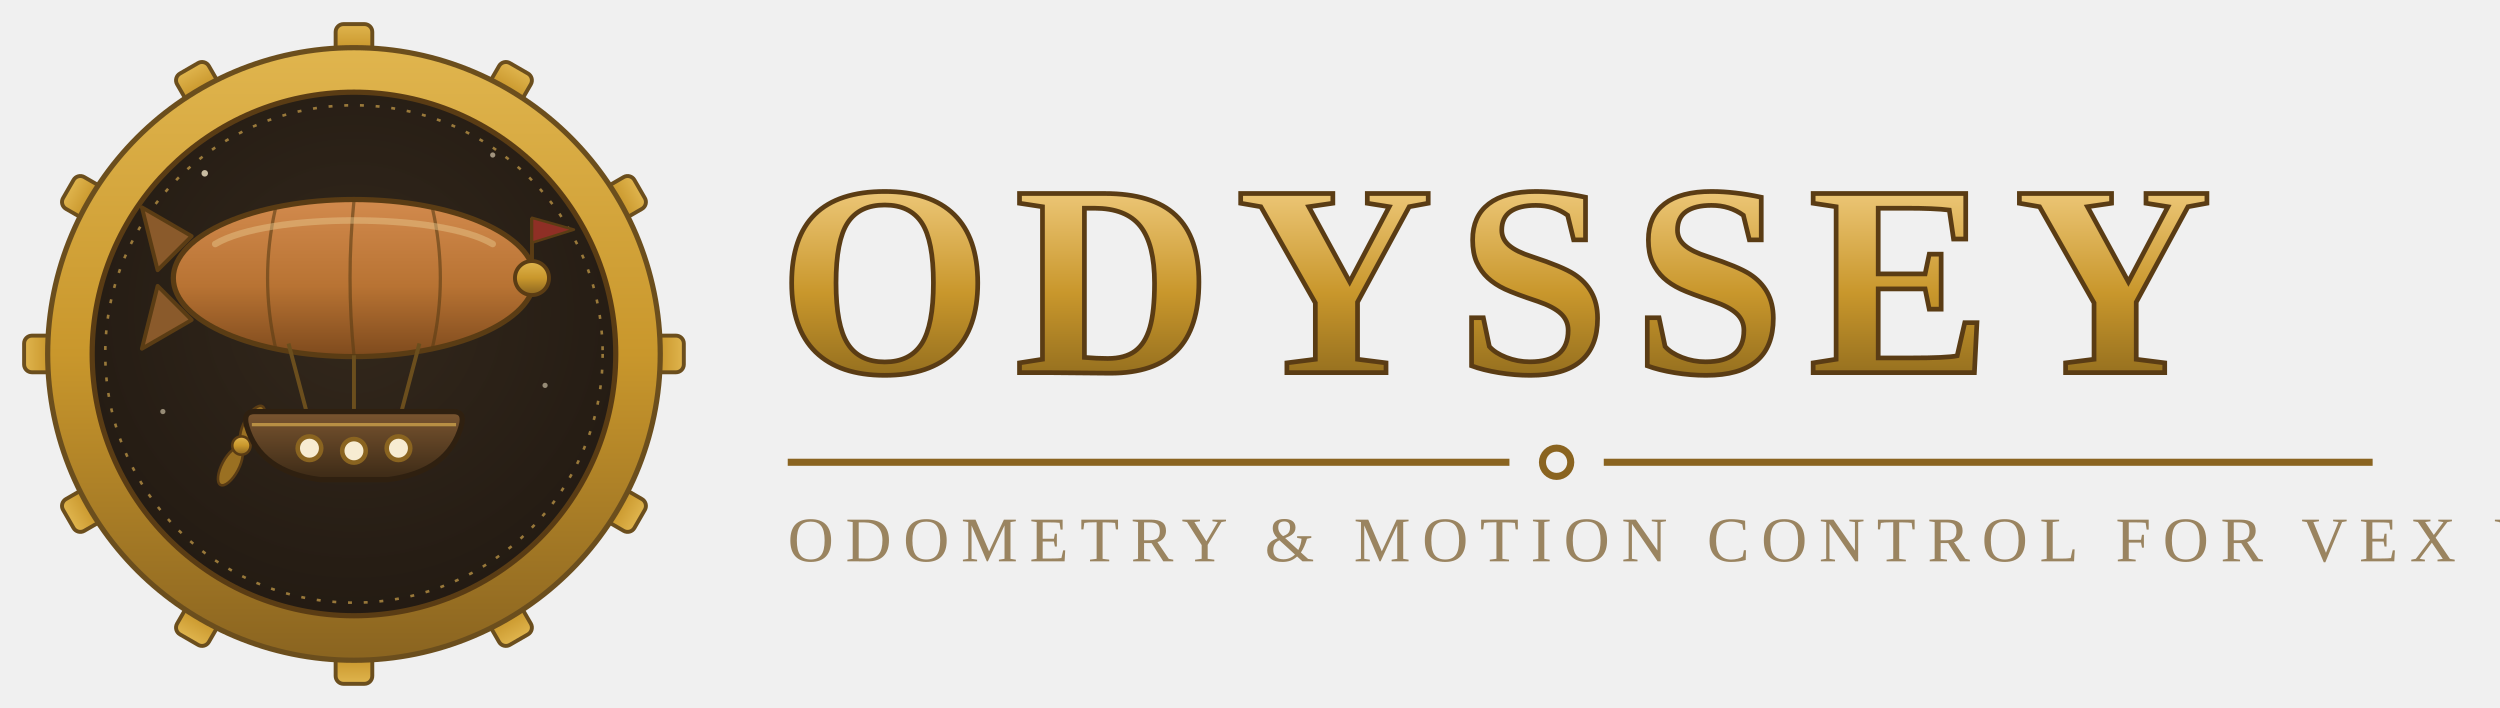
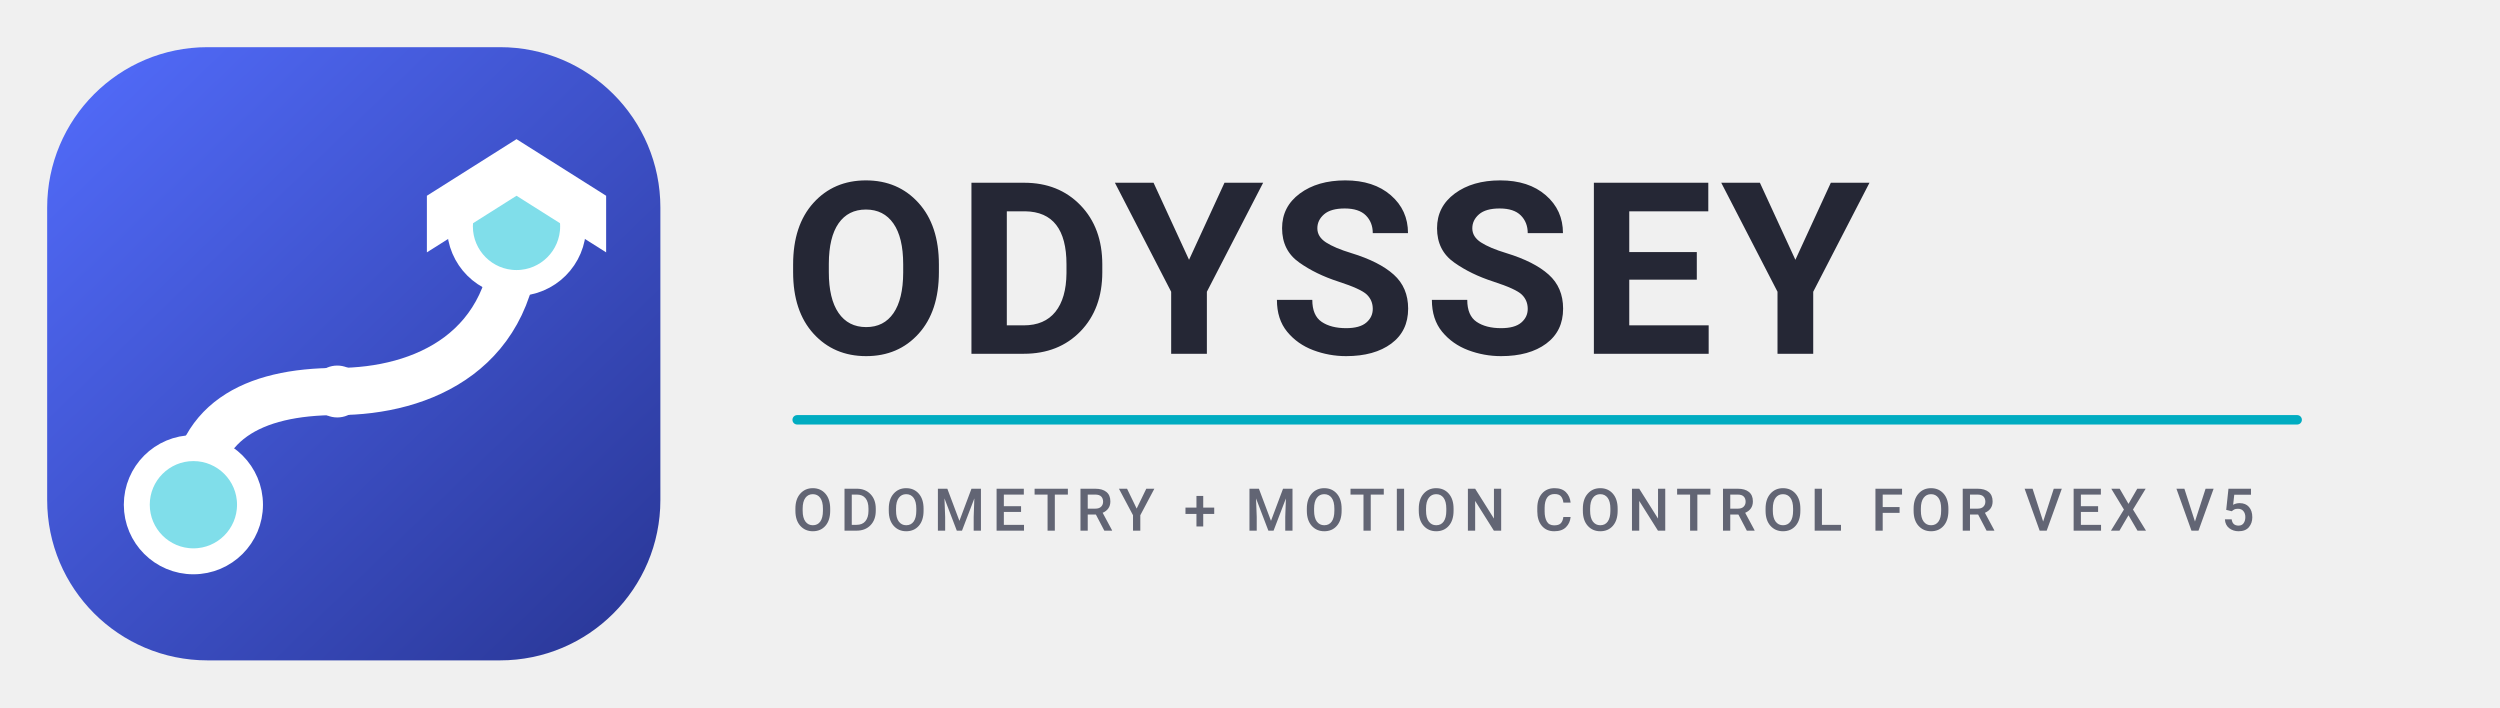
- <svg xmlns="http://www.w3.org/2000/svg" viewBox="0 0 1060 300" width="1060" height="300">
+ <svg xmlns="http://www.w3.org/2000/svg" viewBox="0 0 1060 300" role="img" aria-labelledby="title desc">
  <defs>
-     <linearGradient id="bbrass" x1="0" y1="0" x2="0" y2="1">
-       <stop offset="0" stop-color="#e0b54e" />
-       <stop offset="0.5" stop-color="#c9972c" />
-       <stop offset="1" stop-color="#8a6420" />
+     <linearGradient id="surface" x1="20" y1="15" x2="280" y2="285" gradientUnits="userSpaceOnUse">
+       <stop stop-color="#536dfe" />
+       <stop offset="1" stop-color="#283593" />
    </linearGradient>
-     <linearGradient id="bcopper" x1="0" y1="0" x2="0" y2="1">
-       <stop offset="0" stop-color="#d28a4d" />
-       <stop offset="0.55" stop-color="#b87333" />
-       <stop offset="1" stop-color="#7e4a1d" />
-     </linearGradient>
-     <linearGradient id="bwood" x1="0" y1="0" x2="0" y2="1">
-       <stop offset="0" stop-color="#7a5530" />
-       <stop offset="1" stop-color="#3c2a16" />
-     </linearGradient>
-     <radialGradient id="bsky" cx="0.5" cy="0.42" r="0.75">
-       <stop offset="0" stop-color="#33281c" />
-       <stop offset="1" stop-color="#1f1710" />
-     </radialGradient>
-     <linearGradient id="btext2" x1="0" y1="0" x2="0" y2="1">
-       <stop offset="0" stop-color="#ecc676" />
-       <stop offset="0.55" stop-color="#c9972c" />
-       <stop offset="1" stop-color="#96701f" />
-     </linearGradient>
-     <g id="btooth">
-       <rect x="242" y="4" width="28" height="38" rx="6" fill="url(#bbrass)" stroke="#6b4e1d" stroke-width="3" />
-     </g>
  </defs>
-   <g transform="translate(8 8) scale(0.555)">
-     <use href="#btooth" />
-     <use href="#btooth" transform="rotate(30 256 256)" />
-     <use href="#btooth" transform="rotate(60 256 256)" />
-     <use href="#btooth" transform="rotate(90 256 256)" />
-     <use href="#btooth" transform="rotate(120 256 256)" />
-     <use href="#btooth" transform="rotate(150 256 256)" />
-     <use href="#btooth" transform="rotate(180 256 256)" />
-     <use href="#btooth" transform="rotate(210 256 256)" />
-     <use href="#btooth" transform="rotate(240 256 256)" />
-     <use href="#btooth" transform="rotate(270 256 256)" />
-     <use href="#btooth" transform="rotate(300 256 256)" />
-     <use href="#btooth" transform="rotate(330 256 256)" />
-     <circle cx="256" cy="256" r="234" fill="url(#bbrass)" stroke="#6b4e1d" stroke-width="4" />
-     <circle cx="256" cy="256" r="200" fill="url(#bsky)" stroke="#5a3c14" stroke-width="4" />
-     <circle cx="256" cy="256" r="190" fill="none" stroke="#caa04a" stroke-width="2" stroke-dasharray="3 9" opacity="0.7" />
-     <circle cx="142" cy="118" r="2.5" fill="#f1e3c5" opacity="0.8" />
-     <circle cx="362" cy="104" r="2" fill="#f1e3c5" opacity="0.6" />
-     <circle cx="402" cy="280" r="2" fill="#f1e3c5" opacity="0.55" />
-     <circle cx="110" cy="300" r="2" fill="#f1e3c5" opacity="0.55" />
-     <path d="M132 166 L94 144 L106 192 Z" fill="#8a5a2b" stroke="#5a3c14" stroke-width="3" stroke-linejoin="round" />
-     <path d="M132 230 L94 252 L106 204 Z" fill="#8a5a2b" stroke="#5a3c14" stroke-width="3" stroke-linejoin="round" />
-     <ellipse cx="256" cy="198" rx="138" ry="60" fill="url(#bcopper)" stroke="#5a3c14" stroke-width="4" />
-     <path d="M196 145 C188 180 188 216 196 251" fill="none" stroke="#5a3c14" stroke-width="2.5" opacity="0.6" />
-     <path d="M256 139 C252 178 252 218 256 257" fill="none" stroke="#5a3c14" stroke-width="2.5" opacity="0.6" />
-     <path d="M316 145 C324 180 324 216 316 251" fill="none" stroke="#5a3c14" stroke-width="2.5" opacity="0.6" />
-     <path d="M150 172 C190 148 322 148 362 172" fill="none" stroke="#e8c98f" stroke-width="5" opacity="0.45" stroke-linecap="round" />
-     <circle cx="392" cy="198" r="13" fill="url(#bbrass)" stroke="#5a3c14" stroke-width="3" />
-     <line x1="392" y1="186" x2="392" y2="152" stroke="#5a3c14" stroke-width="3" />
-     <path d="M392 152 L424 161 L392 171 Z" fill="#8f2f25" stroke="#5a3c14" stroke-width="2" stroke-linejoin="round" />
-     <line x1="206" y1="248" x2="220" y2="301" stroke="#6b4e1d" stroke-width="3" />
-     <line x1="306" y1="248" x2="292" y2="301" stroke="#6b4e1d" stroke-width="3" />
-     <line x1="256" y1="257" x2="256" y2="301" stroke="#6b4e1d" stroke-width="3" />
-     <g transform="rotate(28 170 326)">
-       <ellipse cx="170" cy="308" rx="6.5" ry="16" fill="#9a7022" stroke="#5a3c14" stroke-width="2" />
-       <ellipse cx="170" cy="344" rx="6.5" ry="16" fill="#9a7022" stroke="#5a3c14" stroke-width="2" />
-     </g>
-     <circle cx="170" cy="326" r="7" fill="url(#bbrass)" stroke="#5a3c14" stroke-width="2" />
-     <path d="M180 300 L332 300 Q341 300 338 311 Q328 346 282 352 L230 352 Q184 346 174 311 Q171 300 180 300 Z" fill="url(#bwood)" stroke="#2f2010" stroke-width="4" />
-     <line x1="178" y1="310" x2="334" y2="310" stroke="#caa04a" stroke-width="2.5" opacity="0.8" />
-     <circle cx="222" cy="328" r="9" fill="#f7ecd2" stroke="#8a6420" stroke-width="3.5" />
-     <circle cx="256" cy="330" r="9" fill="#f7ecd2" stroke="#8a6420" stroke-width="3.5" />
-     <circle cx="290" cy="328" r="9" fill="#f7ecd2" stroke="#8a6420" stroke-width="3.5" />
-   </g>
-   <text x="330" y="158" font-family="Georgia, 'Times New Roman', serif" font-size="116" font-weight="bold" letter-spacing="10" fill="url(#btext2)" stroke="#5a3c14" stroke-width="2">ODYSSEY</text>
-   <line x1="334" y1="196" x2="640" y2="196" stroke="#8a6420" stroke-width="3" />
-   <circle cx="660" cy="196" r="6" fill="none" stroke="#8a6420" stroke-width="3" />
-   <line x1="680" y1="196" x2="1006" y2="196" stroke="#8a6420" stroke-width="3" />
-   <text x="334" y="238" font-family="Georgia, 'Times New Roman', serif" font-size="27" letter-spacing="5" fill="#9a8460">ODOMETRY &amp; MOTION CONTROL FOR VEX V5</text>
+   <rect x="20" y="20" width="260" height="260" rx="68" fill="url(#surface)" />
+   <path d="M82 214c0-35 25-48 61-48s76-17 76-70" fill="none" stroke="#fff" stroke-width="20" stroke-linecap="round" />
+   <circle cx="82" cy="214" r="24" fill="#80deea" stroke="#fff" stroke-width="11" />
+   <circle cx="219" cy="96" r="24" fill="#80deea" stroke="#fff" stroke-width="11" />
+   <path d="m181 83 38-24 38 24v24l-38-24-38 24Z" fill="#fff" />
+   <circle cx="143" cy="166" r="11" fill="#fff" />
+   <text x="332" y="150" fill="#252735" font-family="Roboto, Arial, sans-serif" font-size="102" font-weight="700" letter-spacing="3">ODYSSEY</text>
+   <rect x="336" y="176" width="640" height="4" rx="2" fill="#00acc1" />
+   <text x="336" y="225" fill="#626574" font-family="Roboto, Arial, sans-serif" font-size="25" font-weight="500" letter-spacing="3">ODOMETRY + MOTION CONTROL FOR VEX V5</text>
</svg>
